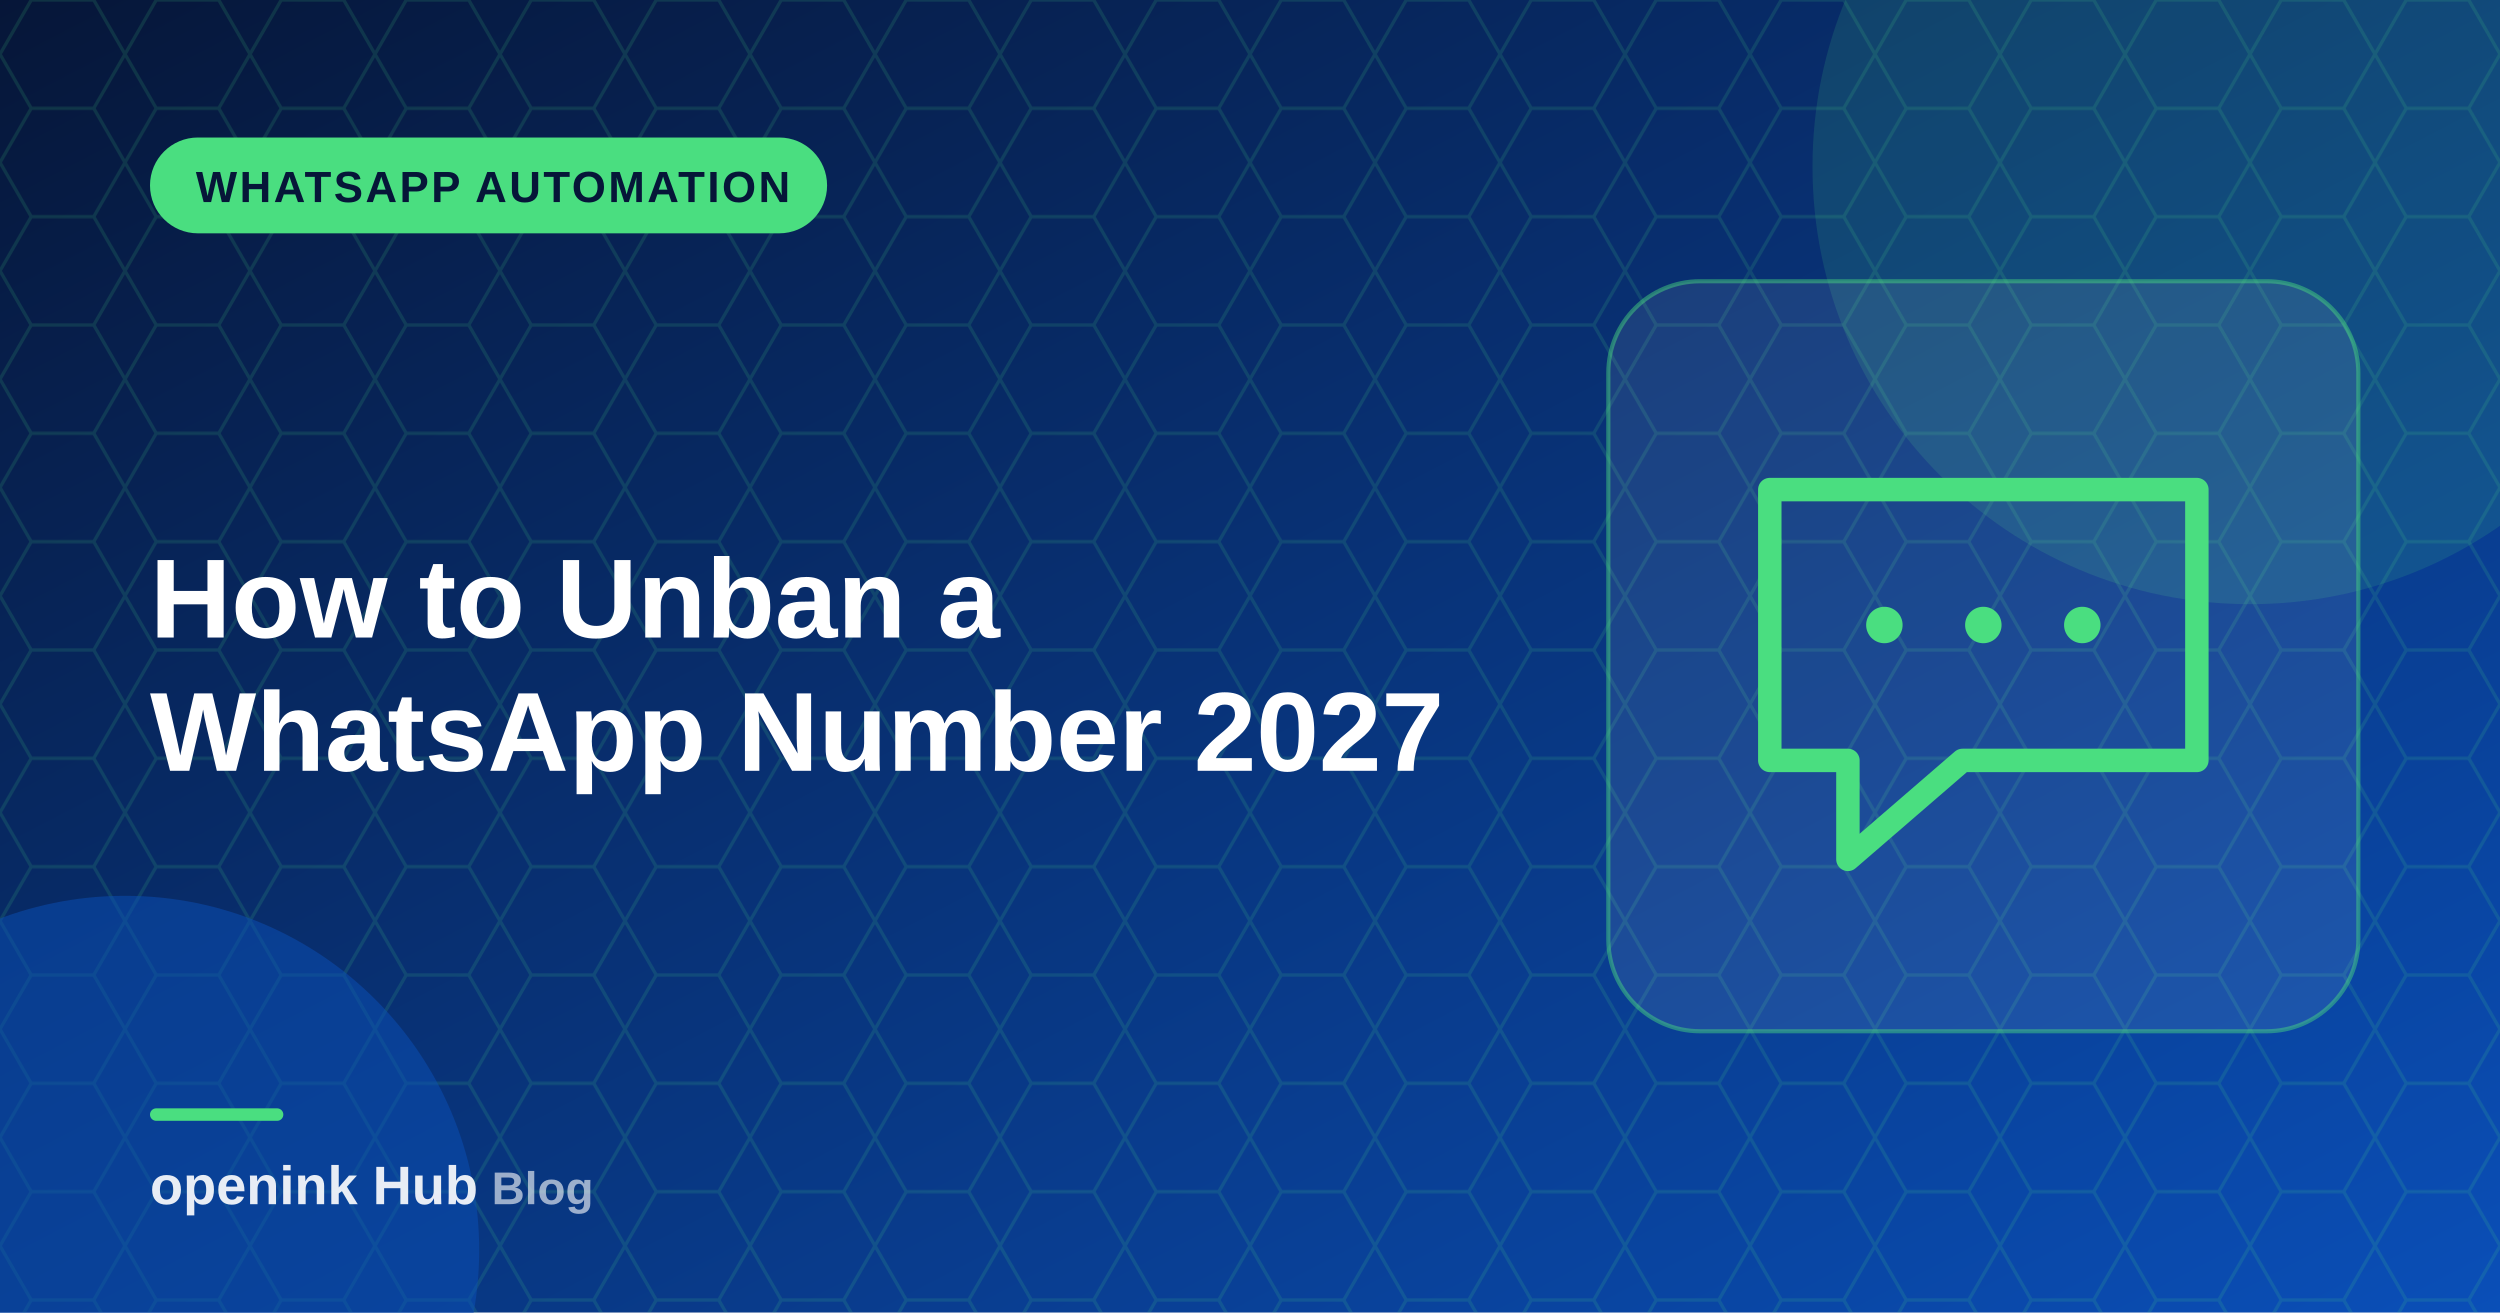
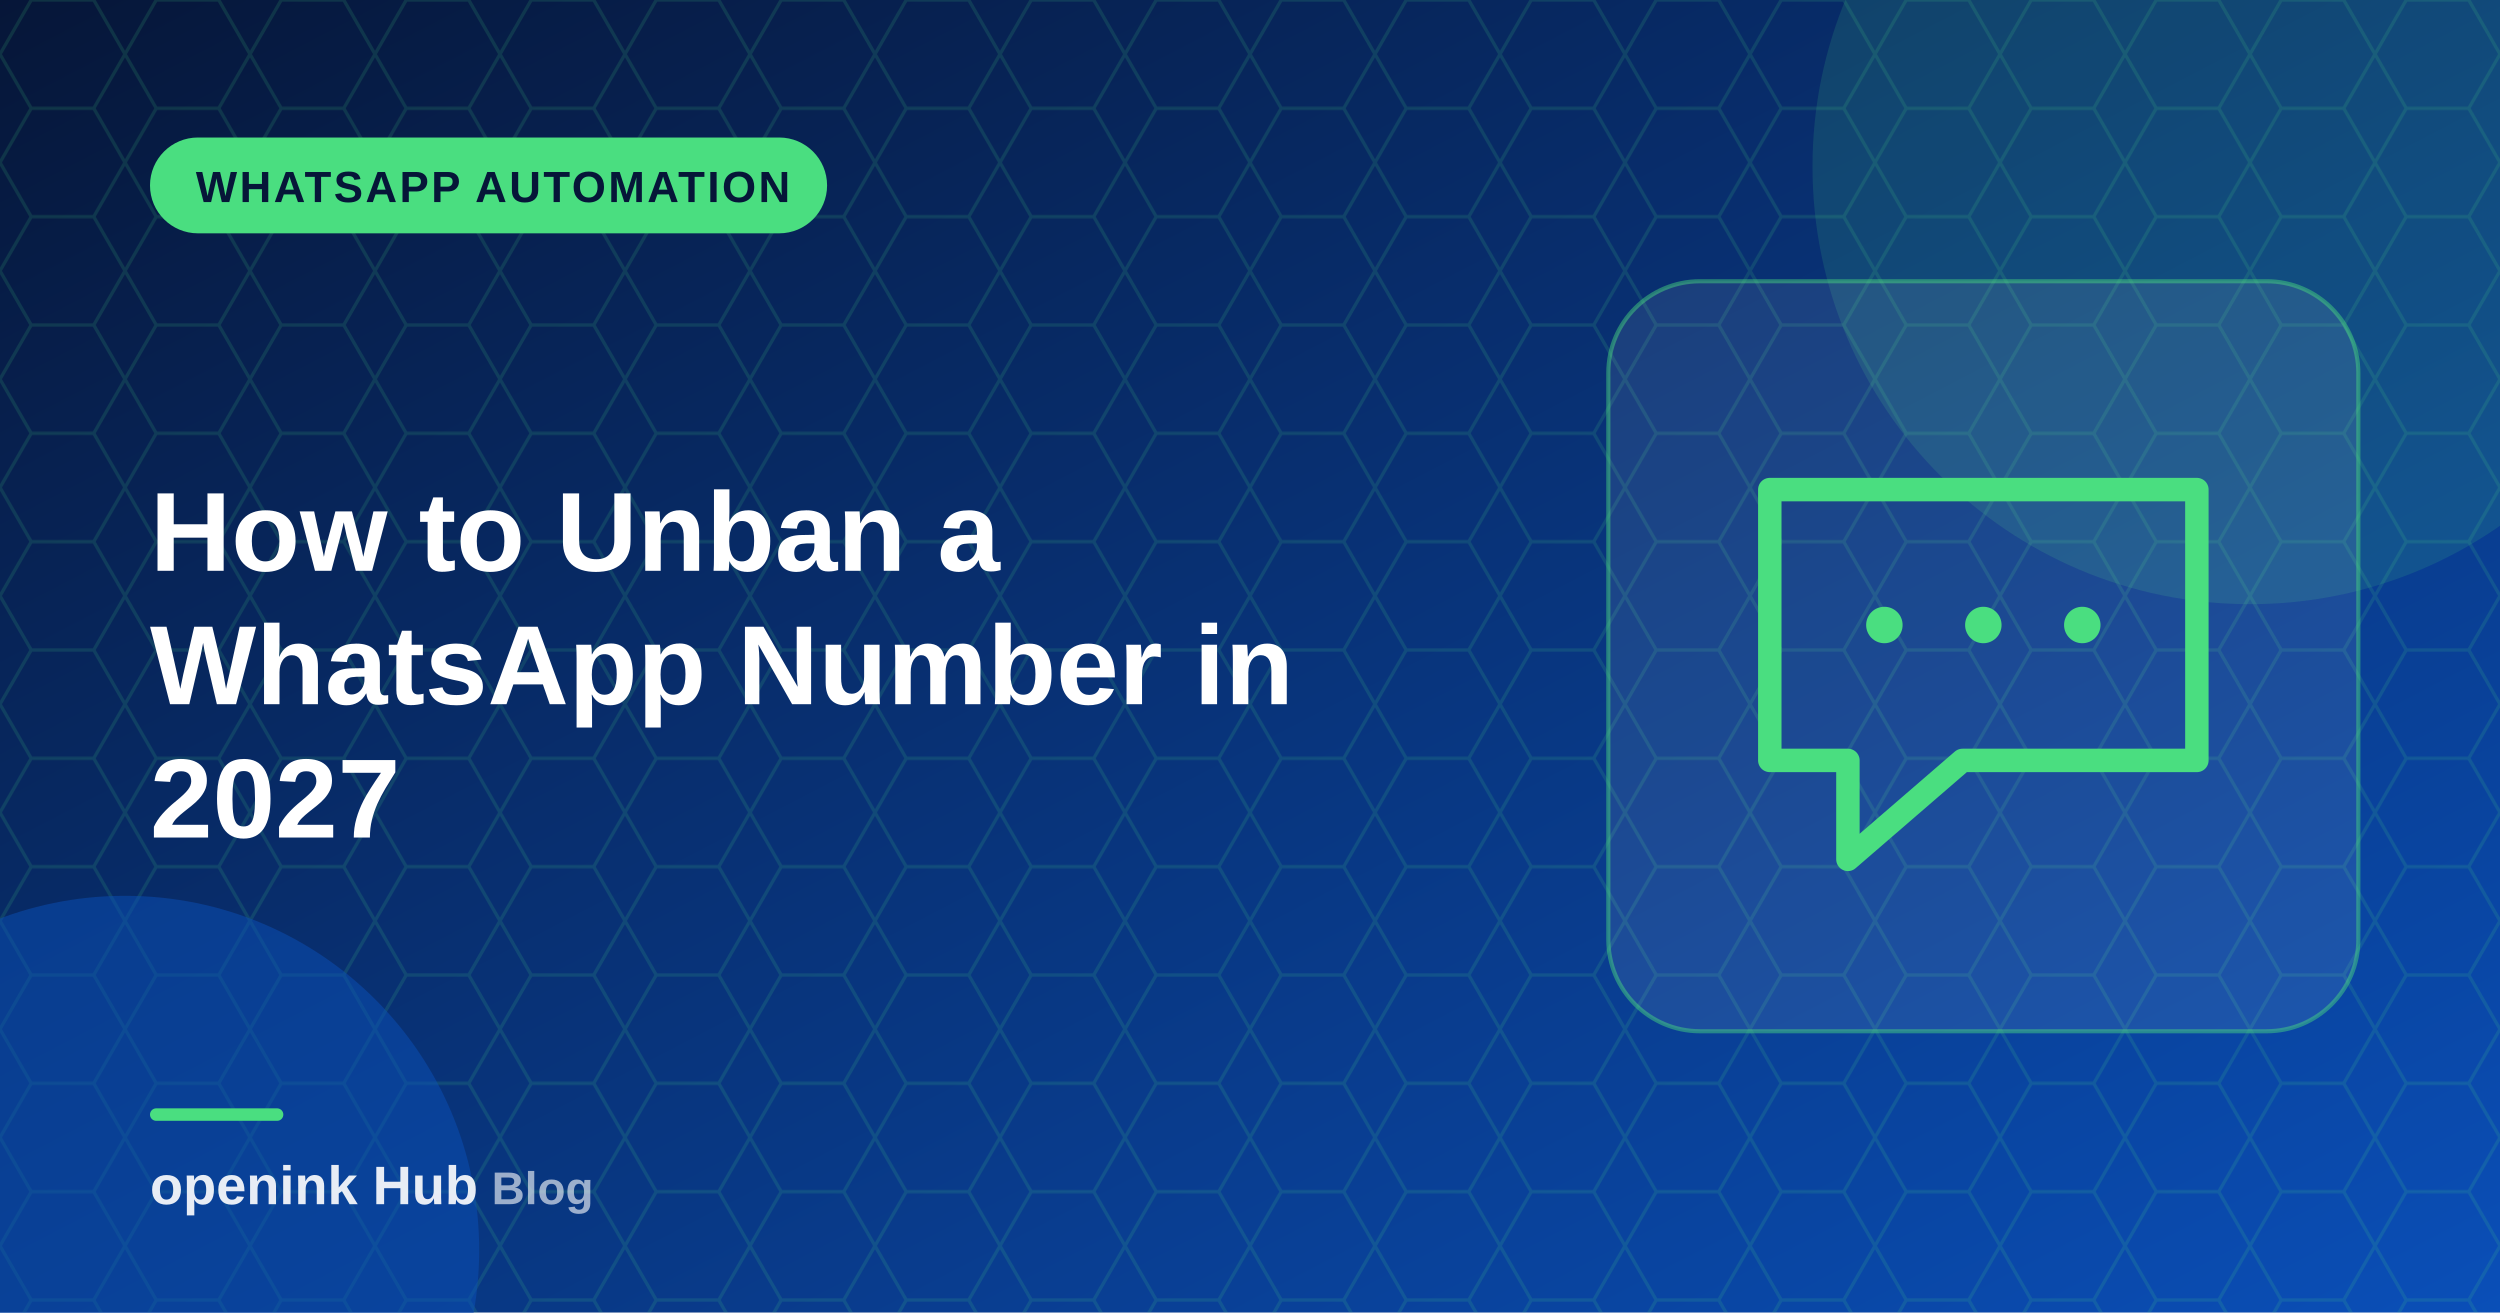
- <svg xmlns="http://www.w3.org/2000/svg" width="1200" height="630" viewBox="0 0 1200 630" role="img" aria-label="How to Unban a WhatsApp Number 2027">
+ <svg xmlns="http://www.w3.org/2000/svg" width="1200" height="630" viewBox="0 0 1200 630" role="img" aria-label="How to Unban a WhatsApp Number in 2027">
  <defs>
    <linearGradient id="g" x1="0" y1="0" x2="1" y2="1">
      <stop offset="0" stop-color="#061638" />
      <stop offset="1" stop-color="#0a4fb8" />
    </linearGradient>
    <pattern id="p" width="60" height="52" patternUnits="userSpaceOnUse">
      <path d="M15 0h30l15 26-15 26H15L0 26Z" fill="none" stroke="#4ade80" stroke-width="1.6" />
    </pattern>
    <style>.ic{fill:none;stroke:#4ade80;stroke-width:9;stroke-linecap:round;stroke-linejoin:round}.ic .f{fill:#4ade80;stroke:none}</style>
  </defs>
  <rect width="1200" height="630" fill="url(#g)" />
  <rect width="1200" height="630" fill="url(#p)" opacity=".14" />
  <circle cx="1080" cy="80" r="210" fill="#4ade80" opacity=".14" />
  <circle cx="60" cy="600" r="170" fill="#0a4fb8" opacity=".5" />
  <rect x="772" y="135" width="360" height="360" rx="44" fill="#fff" fill-opacity=".08" stroke="#4ade80" stroke-opacity=".45" stroke-width="2" />
  <g class="ic" transform="translate(827 190) scale(1.25)">
    <path d="M18 36h164v104H92l-44 38v-38H18Z" />
    <circle cx="62" cy="88" r="7" class="f" />
    <circle cx="100" cy="88" r="7" class="f" />
    <circle cx="138" cy="88" r="7" class="f" />
  </g>
  <rect x="72" y="66" width="325" height="46" rx="23" fill="#4ade80" />
  <text x="94" y="97" fill="#061638" font-family="Segoe UI,Arial,sans-serif" font-size="21" font-weight="700" letter-spacing="1.2">WHATSAPP AUTOMATION</text>
-   <text x="72" y="306" fill="#fff" font-family="Segoe UI,Arial,sans-serif" font-size="54" font-weight="800">How to Unban a</text>
-   <text x="72" y="370" fill="#fff" font-family="Segoe UI,Arial,sans-serif" font-size="54" font-weight="800">WhatsApp Number 2027</text>
+   <text x="72" y="274" fill="#fff" font-family="Segoe UI,Arial,sans-serif" font-size="54" font-weight="800">How to Unban a</text>
+   <text x="72" y="338" fill="#fff" font-family="Segoe UI,Arial,sans-serif" font-size="54" font-weight="800">WhatsApp Number in</text>
+   <text x="72" y="402" fill="#fff" font-family="Segoe UI,Arial,sans-serif" font-size="54" font-weight="800">2027</text>
  <rect x="72" y="532" width="64" height="6" rx="3" fill="#4ade80" />
  <text x="72" y="578" fill="#fff" fill-opacity=".9" font-family="Segoe UI,Arial,sans-serif" font-size="26" font-weight="700">openink Hub</text>
  <text x="236" y="578" fill="#fff" fill-opacity=".6" font-family="Segoe UI,Arial,sans-serif" font-size="22" font-weight="600">Blog</text>
</svg>
